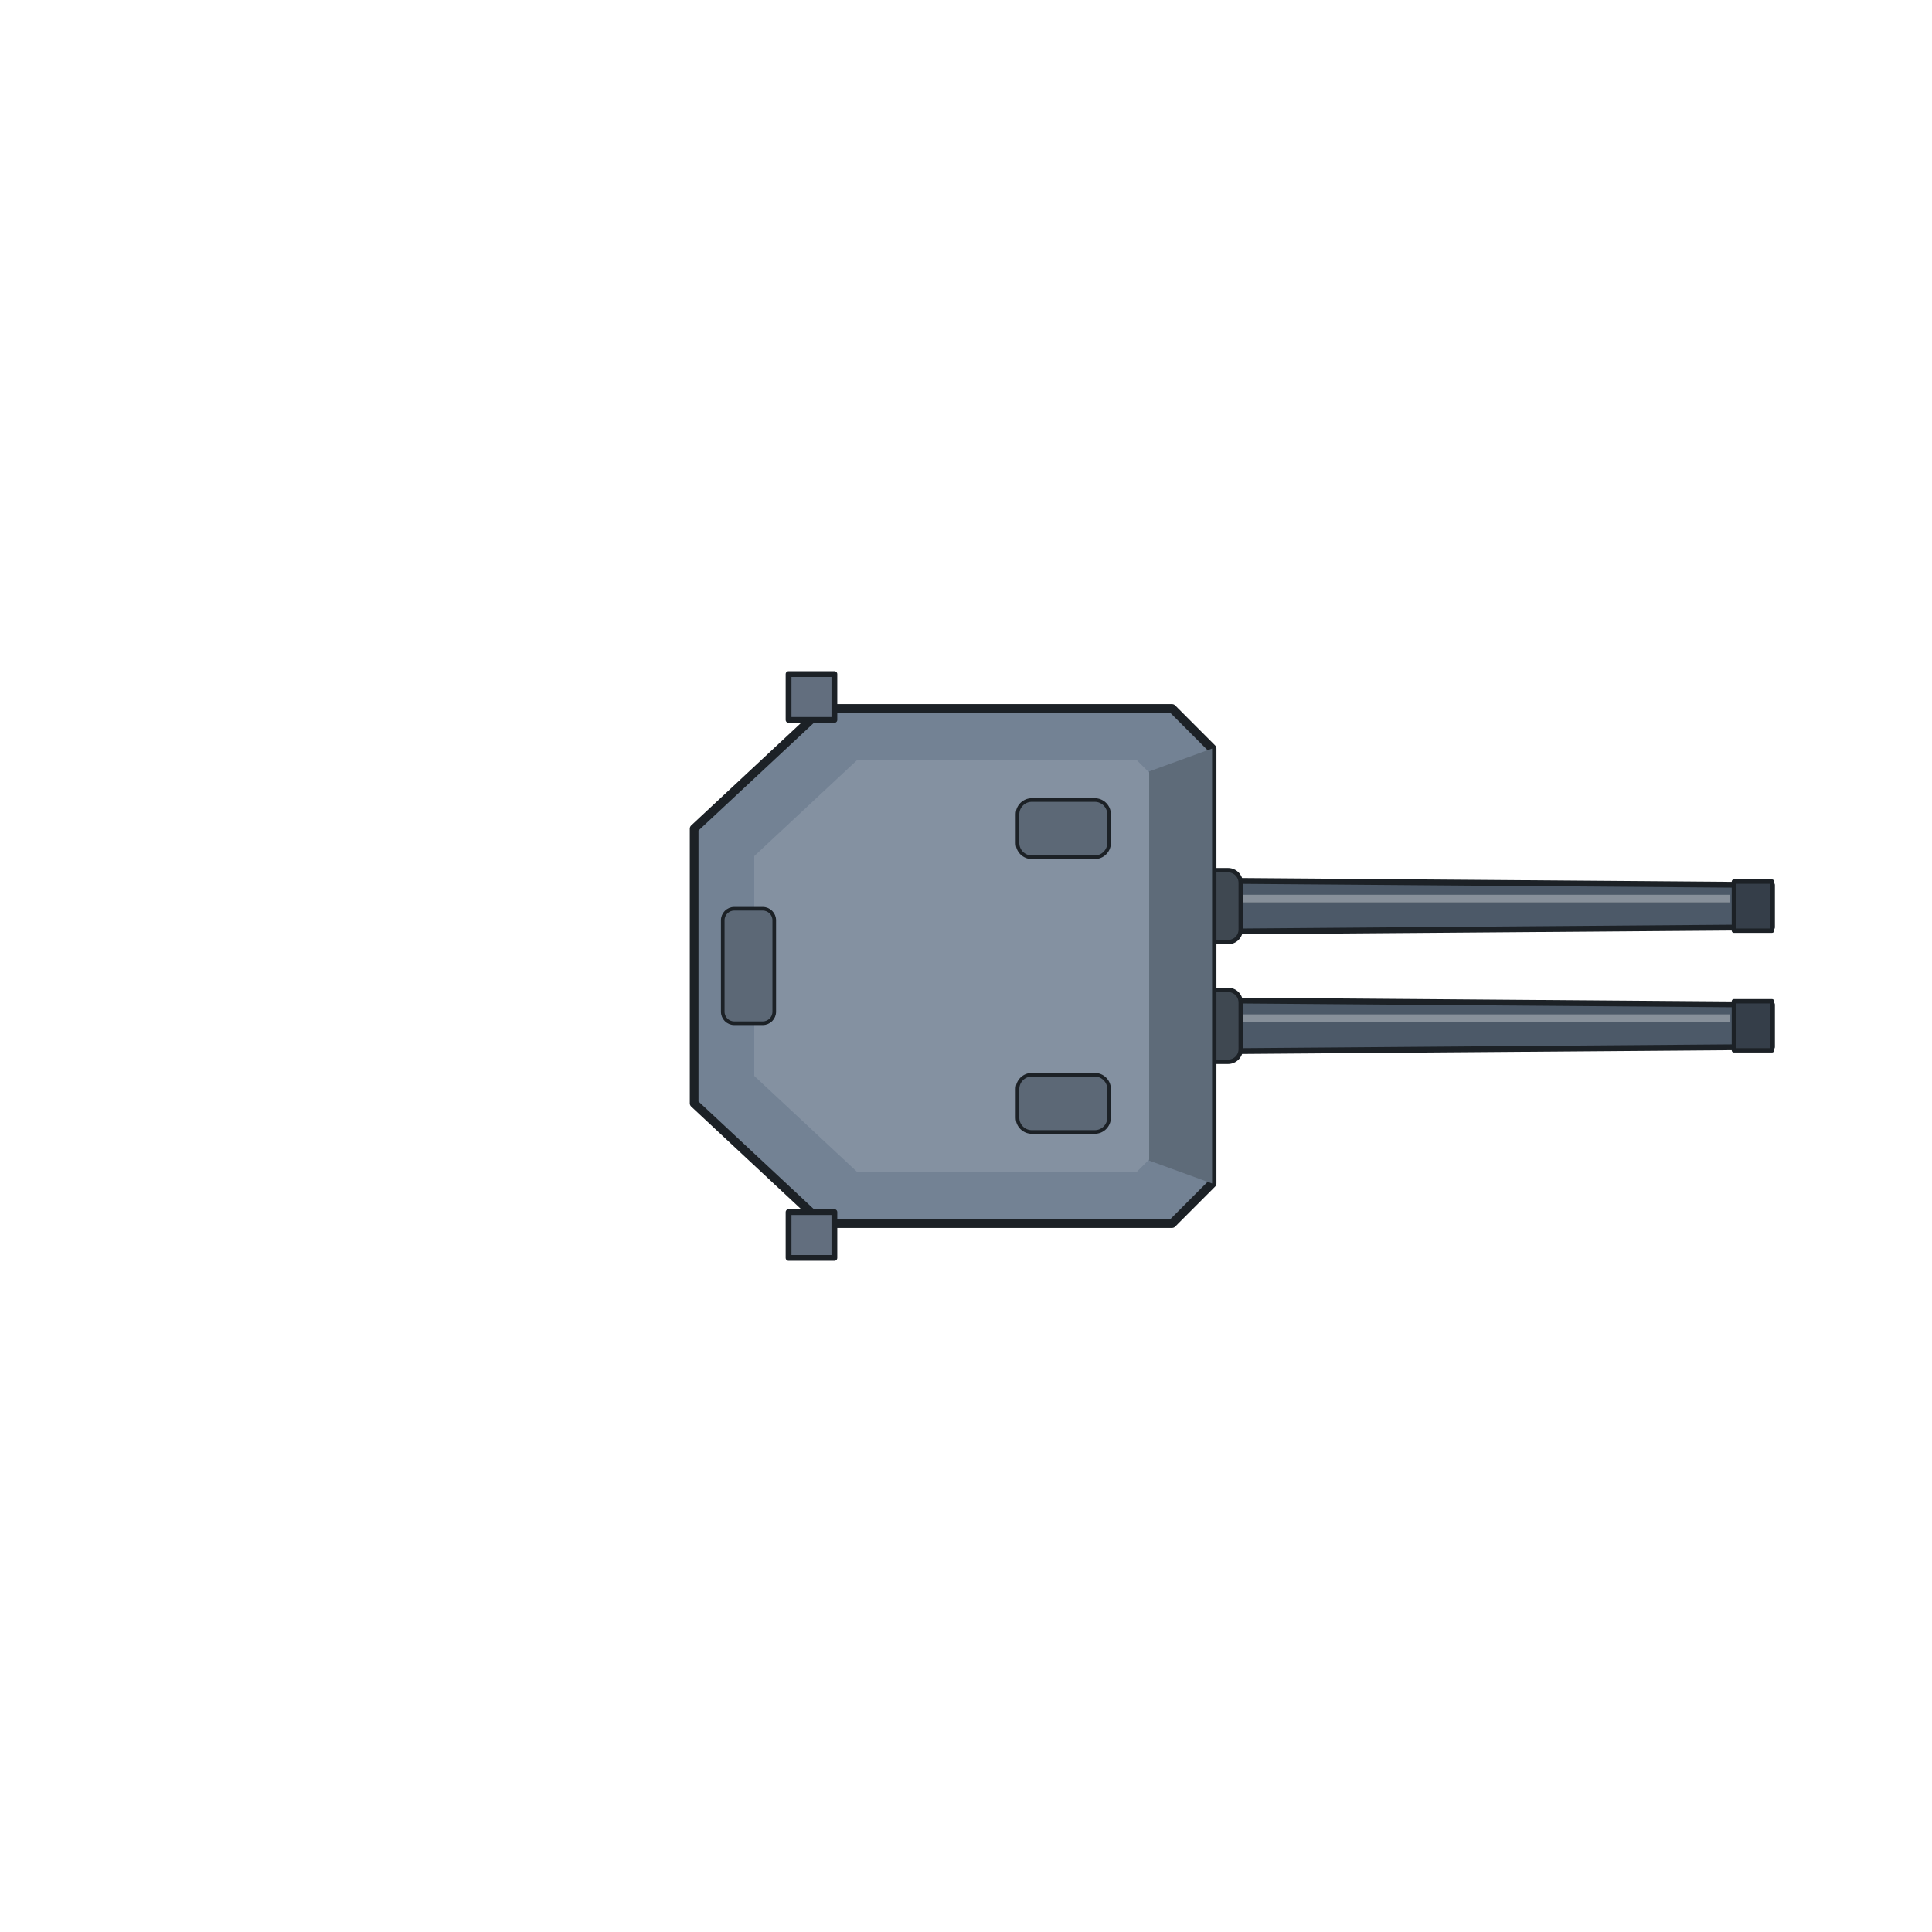
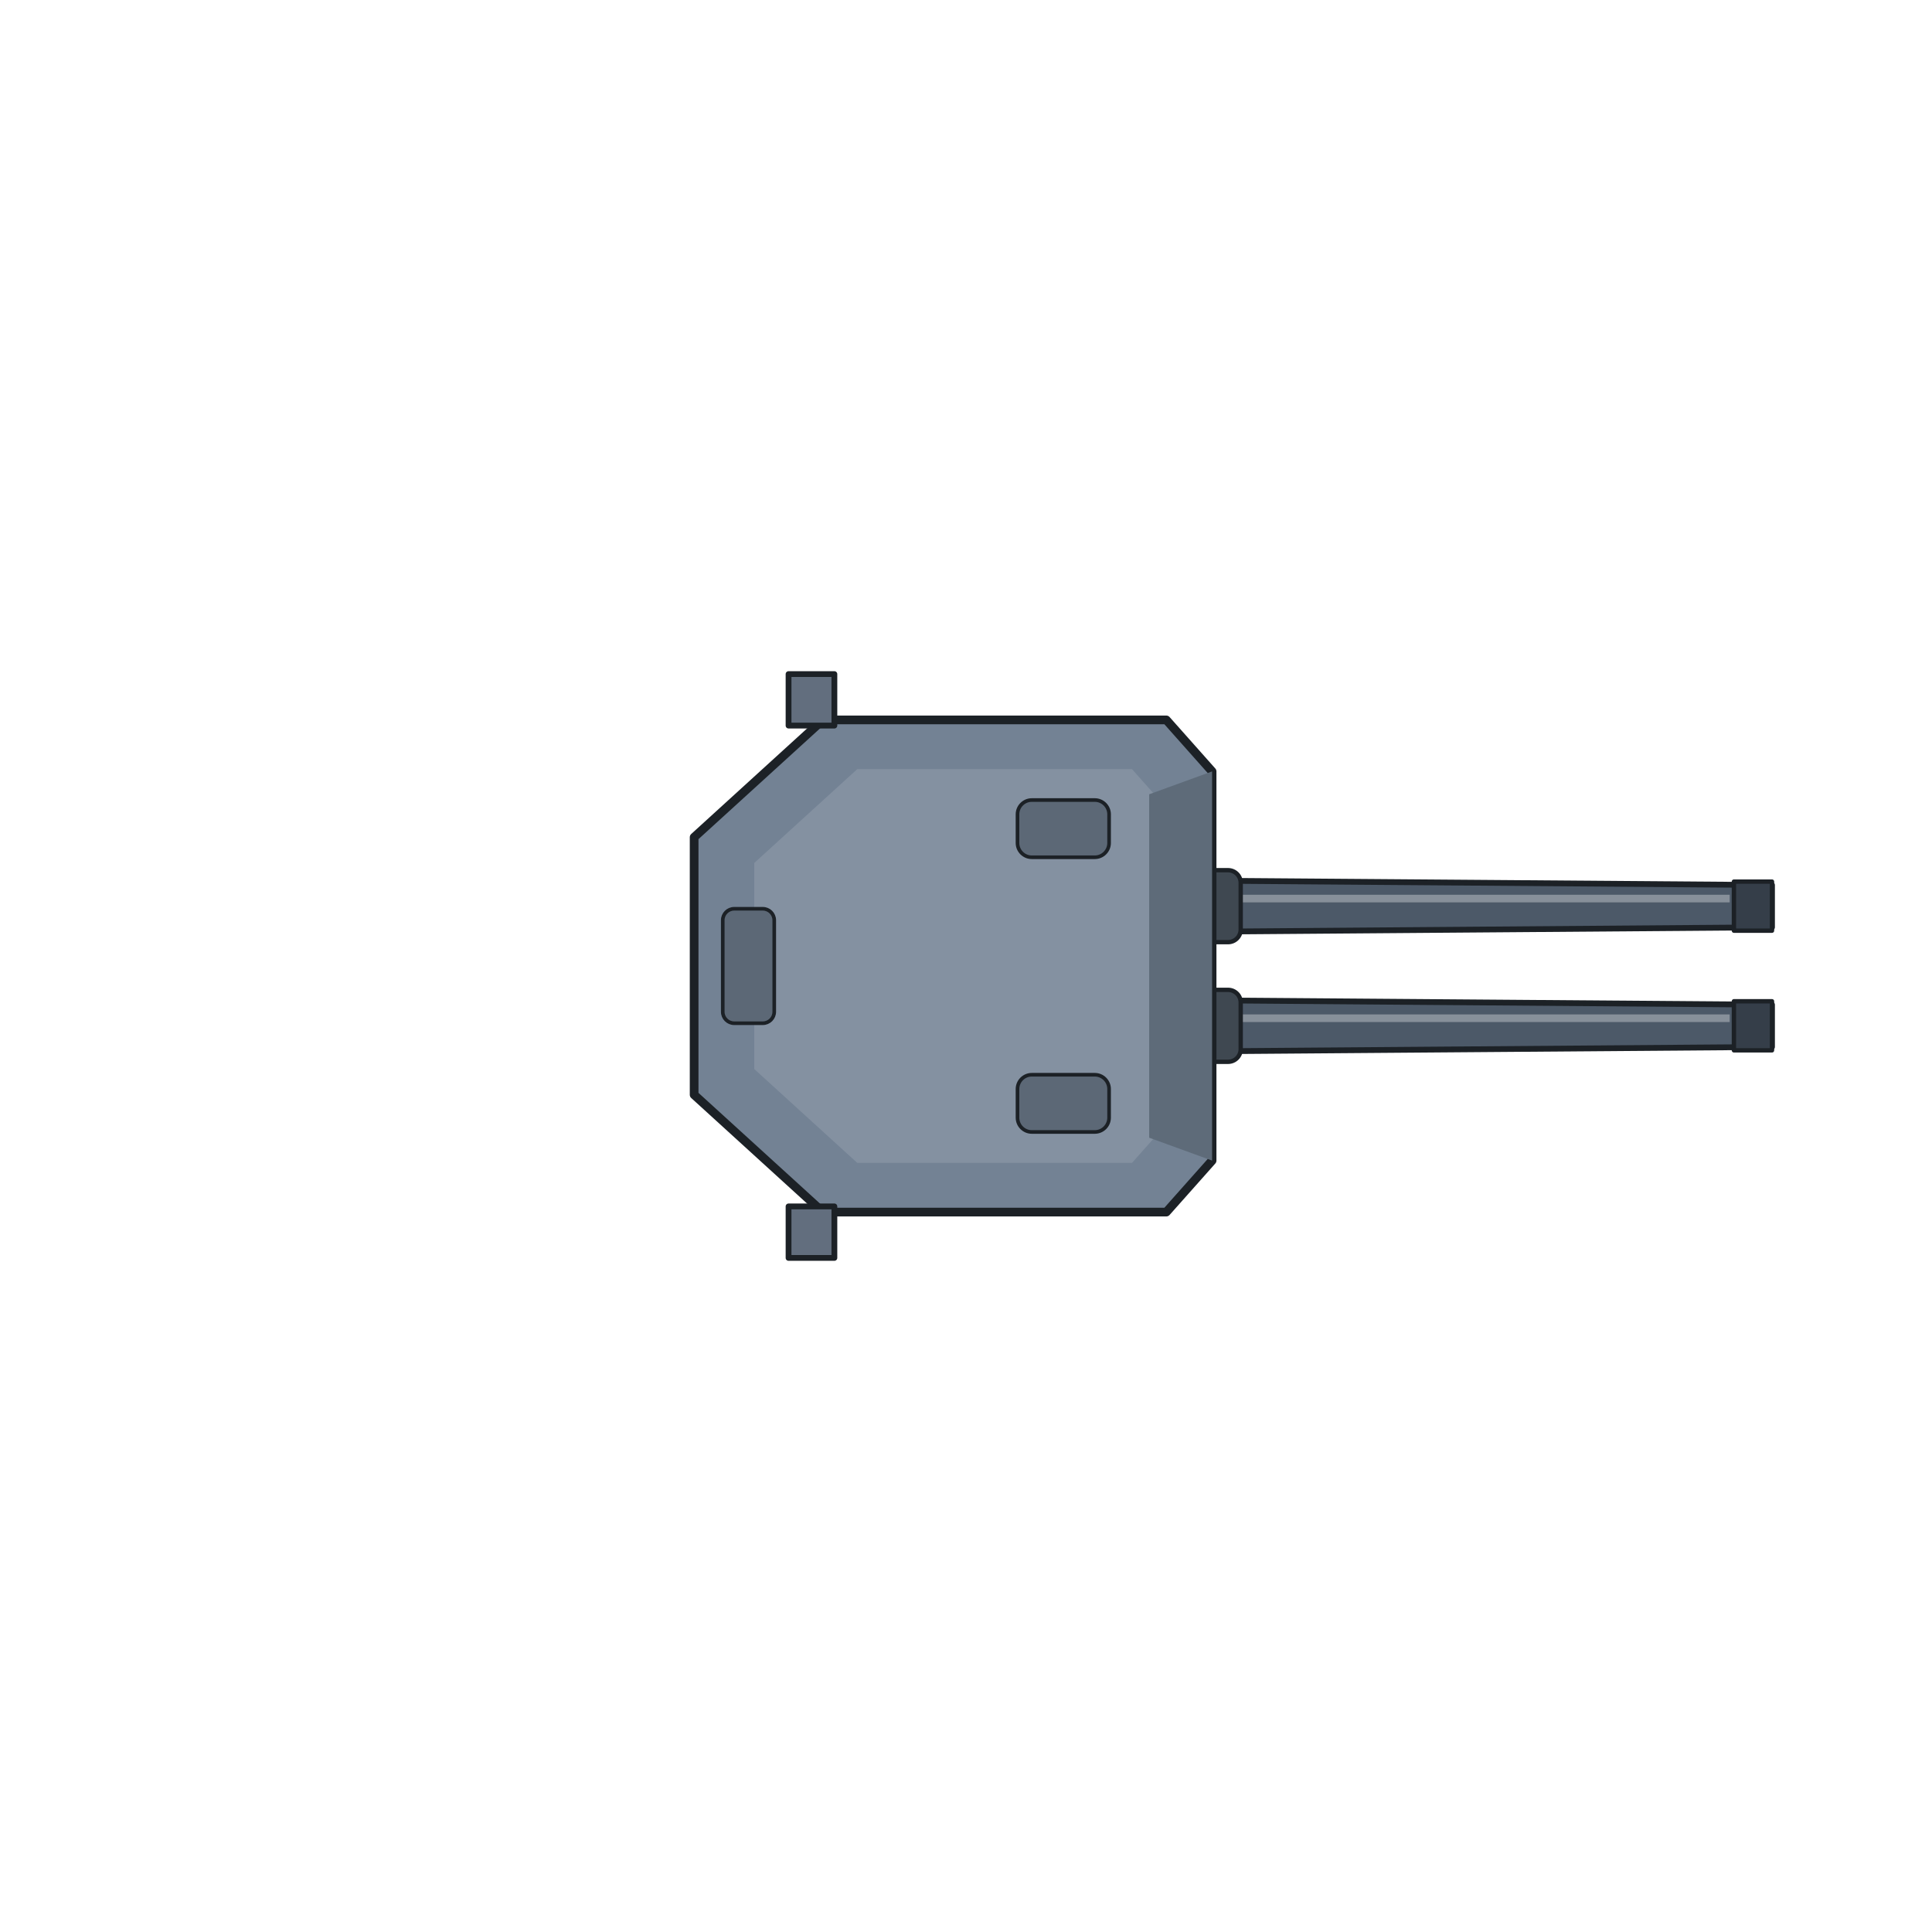
<svg xmlns="http://www.w3.org/2000/svg" width="320" height="320" viewBox="-16 -16 32 32" shape-rendering="geometricPrecision">
  <defs />
  <path d="M2.37,-1.426 L13.35,-1.341 L13.35,-0.641 L2.37,-0.556 Z" fill="#4c5968" stroke="#1c2126" stroke-width="0.096" stroke-linejoin="round" />
  <line x1="2.37" y1="-1.117" x2="12.649" y2="-1.117" stroke="#b7bdc3" stroke-width="0.126" stroke-opacity="0.55" />
  <rect x="12.719" y="-1.398" width="0.631" height="0.813" fill="#353e49" stroke="#1c2126" stroke-width="0.072" stroke-linejoin="round" />
  <path d="M2.37,0.556 L13.35,0.641 L13.35,1.341 L2.37,1.426 Z" fill="#4c5968" stroke="#1c2126" stroke-width="0.096" stroke-linejoin="round" />
  <line x1="2.37" y1="0.865" x2="12.649" y2="0.865" stroke="#b7bdc3" stroke-width="0.126" stroke-opacity="0.55" />
  <rect x="12.719" y="0.584" width="0.631" height="0.813" fill="#353e49" stroke="#1c2126" stroke-width="0.072" stroke-linejoin="round" />
  <rect x="3.602" y="-1.587" width="0.948" height="1.192" rx="0.21" fill="#3f4851" stroke="#1c2126" stroke-width="0.072" stroke-linejoin="round" />
  <rect x="3.602" y="0.395" width="0.948" height="1.192" rx="0.21" fill="#3f4851" stroke="#1c2126" stroke-width="0.072" stroke-linejoin="round" />
-   <path d="M4.076,-3.602 L3.413,-4.266 L-2.37,-4.266 L-4.503,-2.275 L-4.503,0 L-4.503,-0 L-4.503,2.275 L-2.37,4.266 L3.413,4.266 L4.076,3.602 Z" fill="#738294" stroke="#1c2126" stroke-width="0.144" stroke-linejoin="round" />
-   <path d="M4.076,-3.602 L3.413,-4.266 L-2.37,-4.266 L-4.503,-2.275 L-4.503,0 L-4.503,-0 L-4.503,2.275 L-2.37,4.266 L3.413,4.266 L4.076,3.602 Z" fill="#8491a1" transform="translate(0.095,0) scale(0.8)" />
-   <path d="M4.076,-3.602 L4.076,3.602 L3.034,3.223 L3.034,-3.223 Z" fill="#5e6b79" />
-   <path d="M-2.18,-4.835 L-2.18,-4.076 L-2.939,-4.076 L-2.939,-4.835 Z" fill="#626e7e" stroke="#1c2126" stroke-width="0.096" stroke-linejoin="round" />
-   <path d="M-2.18,4.076 L-2.18,4.835 L-2.939,4.835 L-2.939,4.076 Z" fill="#626e7e" stroke="#1c2126" stroke-width="0.096" stroke-linejoin="round" />
+   <path d="M4.076,-3.223 L3.318,-4.076 L-2.37,-4.076 L-4.503,-2.133 L-4.503,0 L-4.503,-0 L-4.503,2.133 L-2.37,4.076 L3.318,4.076 L4.076,3.223 Z" fill="#738294" stroke="#1c2126" stroke-width="0.144" stroke-linejoin="round" />
+   <path d="M4.076,-3.223 L3.318,-4.076 L-2.37,-4.076 L-4.503,-2.133 L-4.503,0 L-4.503,-0 L-4.503,2.133 L-2.37,4.076 L3.318,4.076 L4.076,3.223 Z" fill="#8491a1" transform="translate(0.095,0) scale(0.8)" />
+   <path d="M4.076,-3.223 L4.076,3.223 L3.034,2.844 L3.034,-2.844 Z" fill="#5e6b79" />
+   <path d="M-2.18,-4.835 L-2.18,-3.982 L-2.939,-3.982 L-2.939,-4.835 Z" fill="#626e7e" stroke="#1c2126" stroke-width="0.096" stroke-linejoin="round" />
+   <path d="M-2.18,3.982 L-2.18,4.835 L-2.939,4.835 L-2.939,3.982 Z" fill="#626e7e" stroke="#1c2126" stroke-width="0.096" stroke-linejoin="round" />
  <rect x="0.853" y="-2.749" width="1.517" height="0.948" rx="0.237" fill="#5c6876" stroke="#1c2126" stroke-width="0.06" stroke-linejoin="round" />
  <rect x="0.853" y="1.801" width="1.517" height="0.948" rx="0.237" fill="#5c6876" stroke="#1c2126" stroke-width="0.06" stroke-linejoin="round" />
  <rect x="-4.029" y="-0.948" width="0.853" height="1.896" rx="0.19" fill="#5c6876" stroke="#1c2126" stroke-width="0.06" stroke-linejoin="round" />
</svg>
